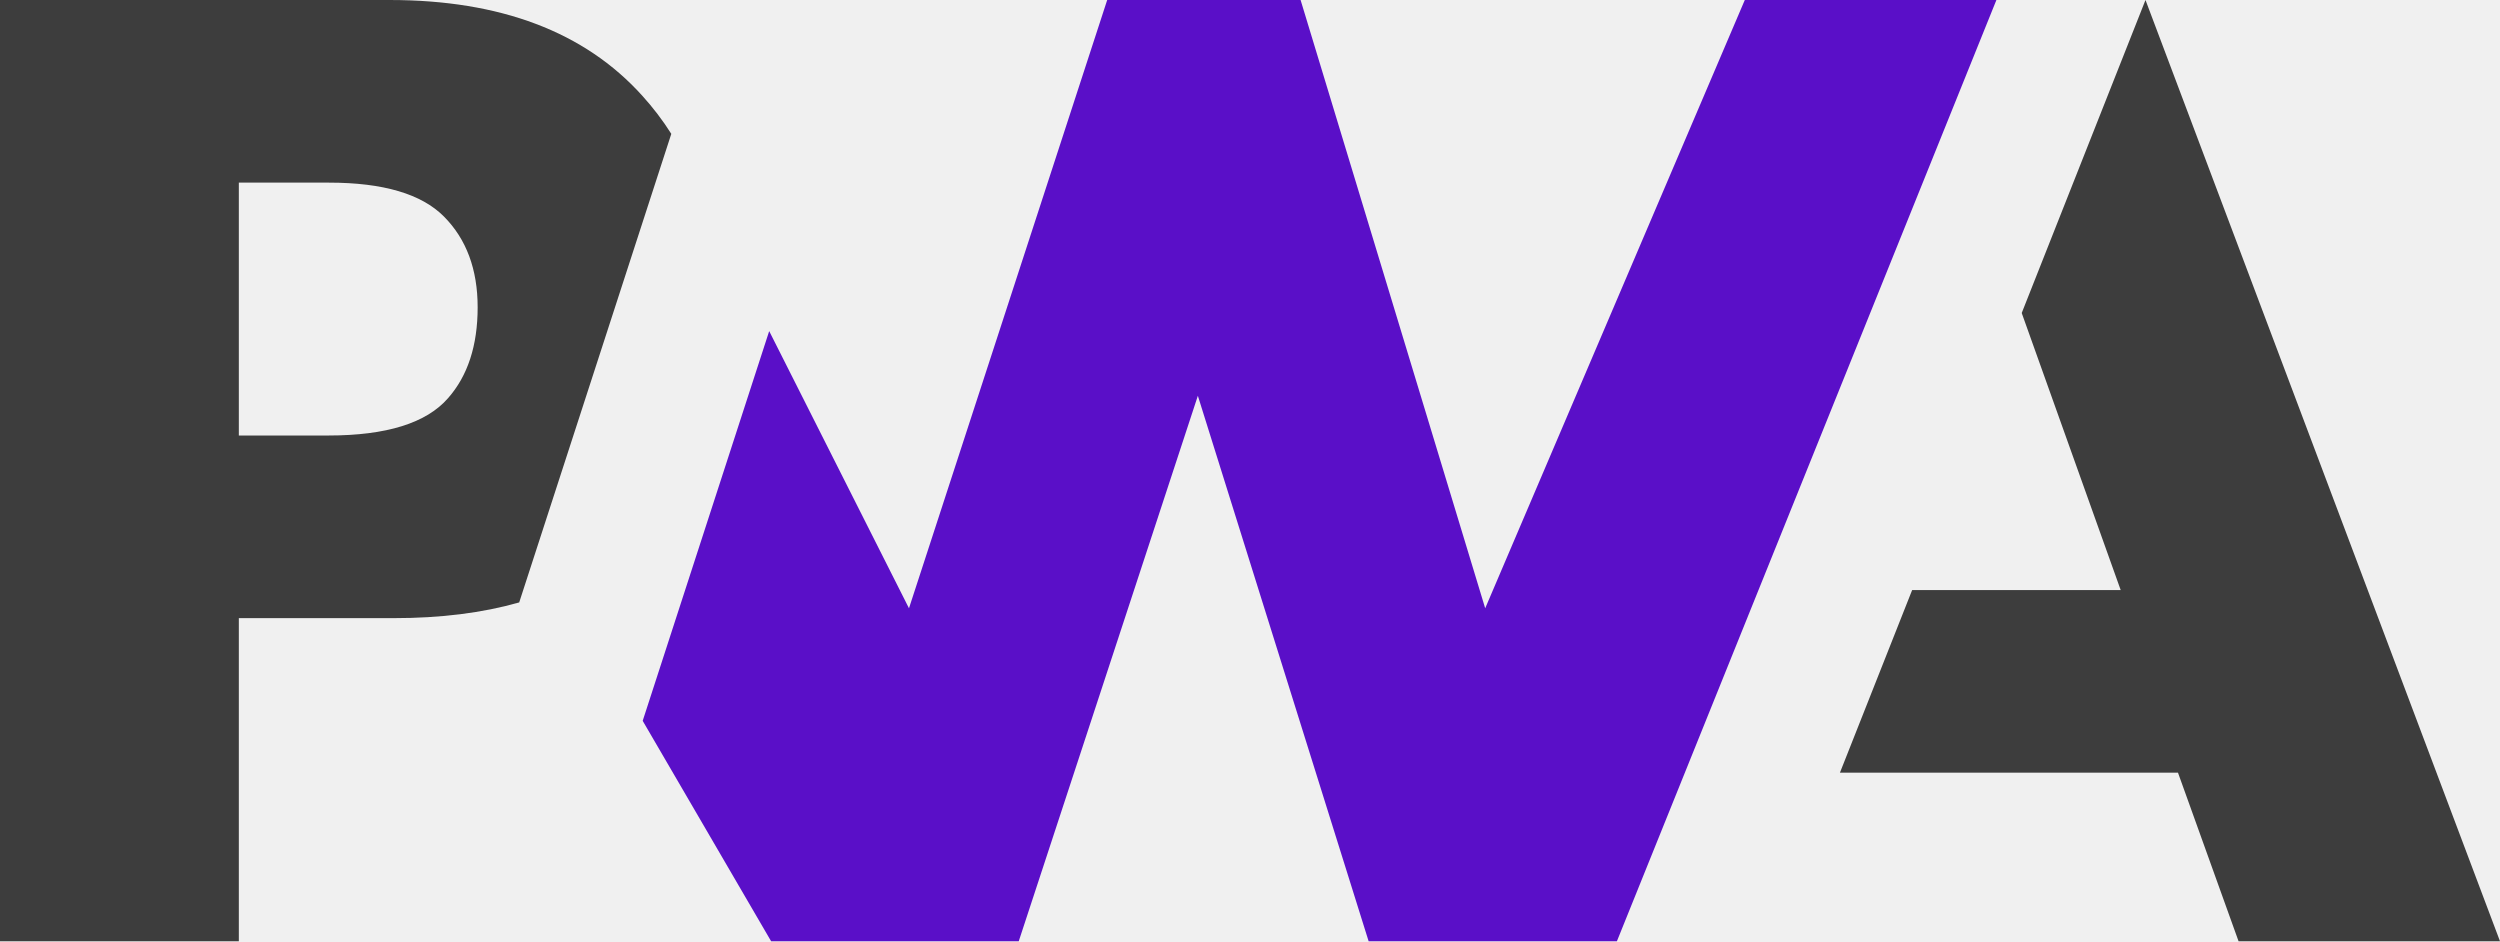
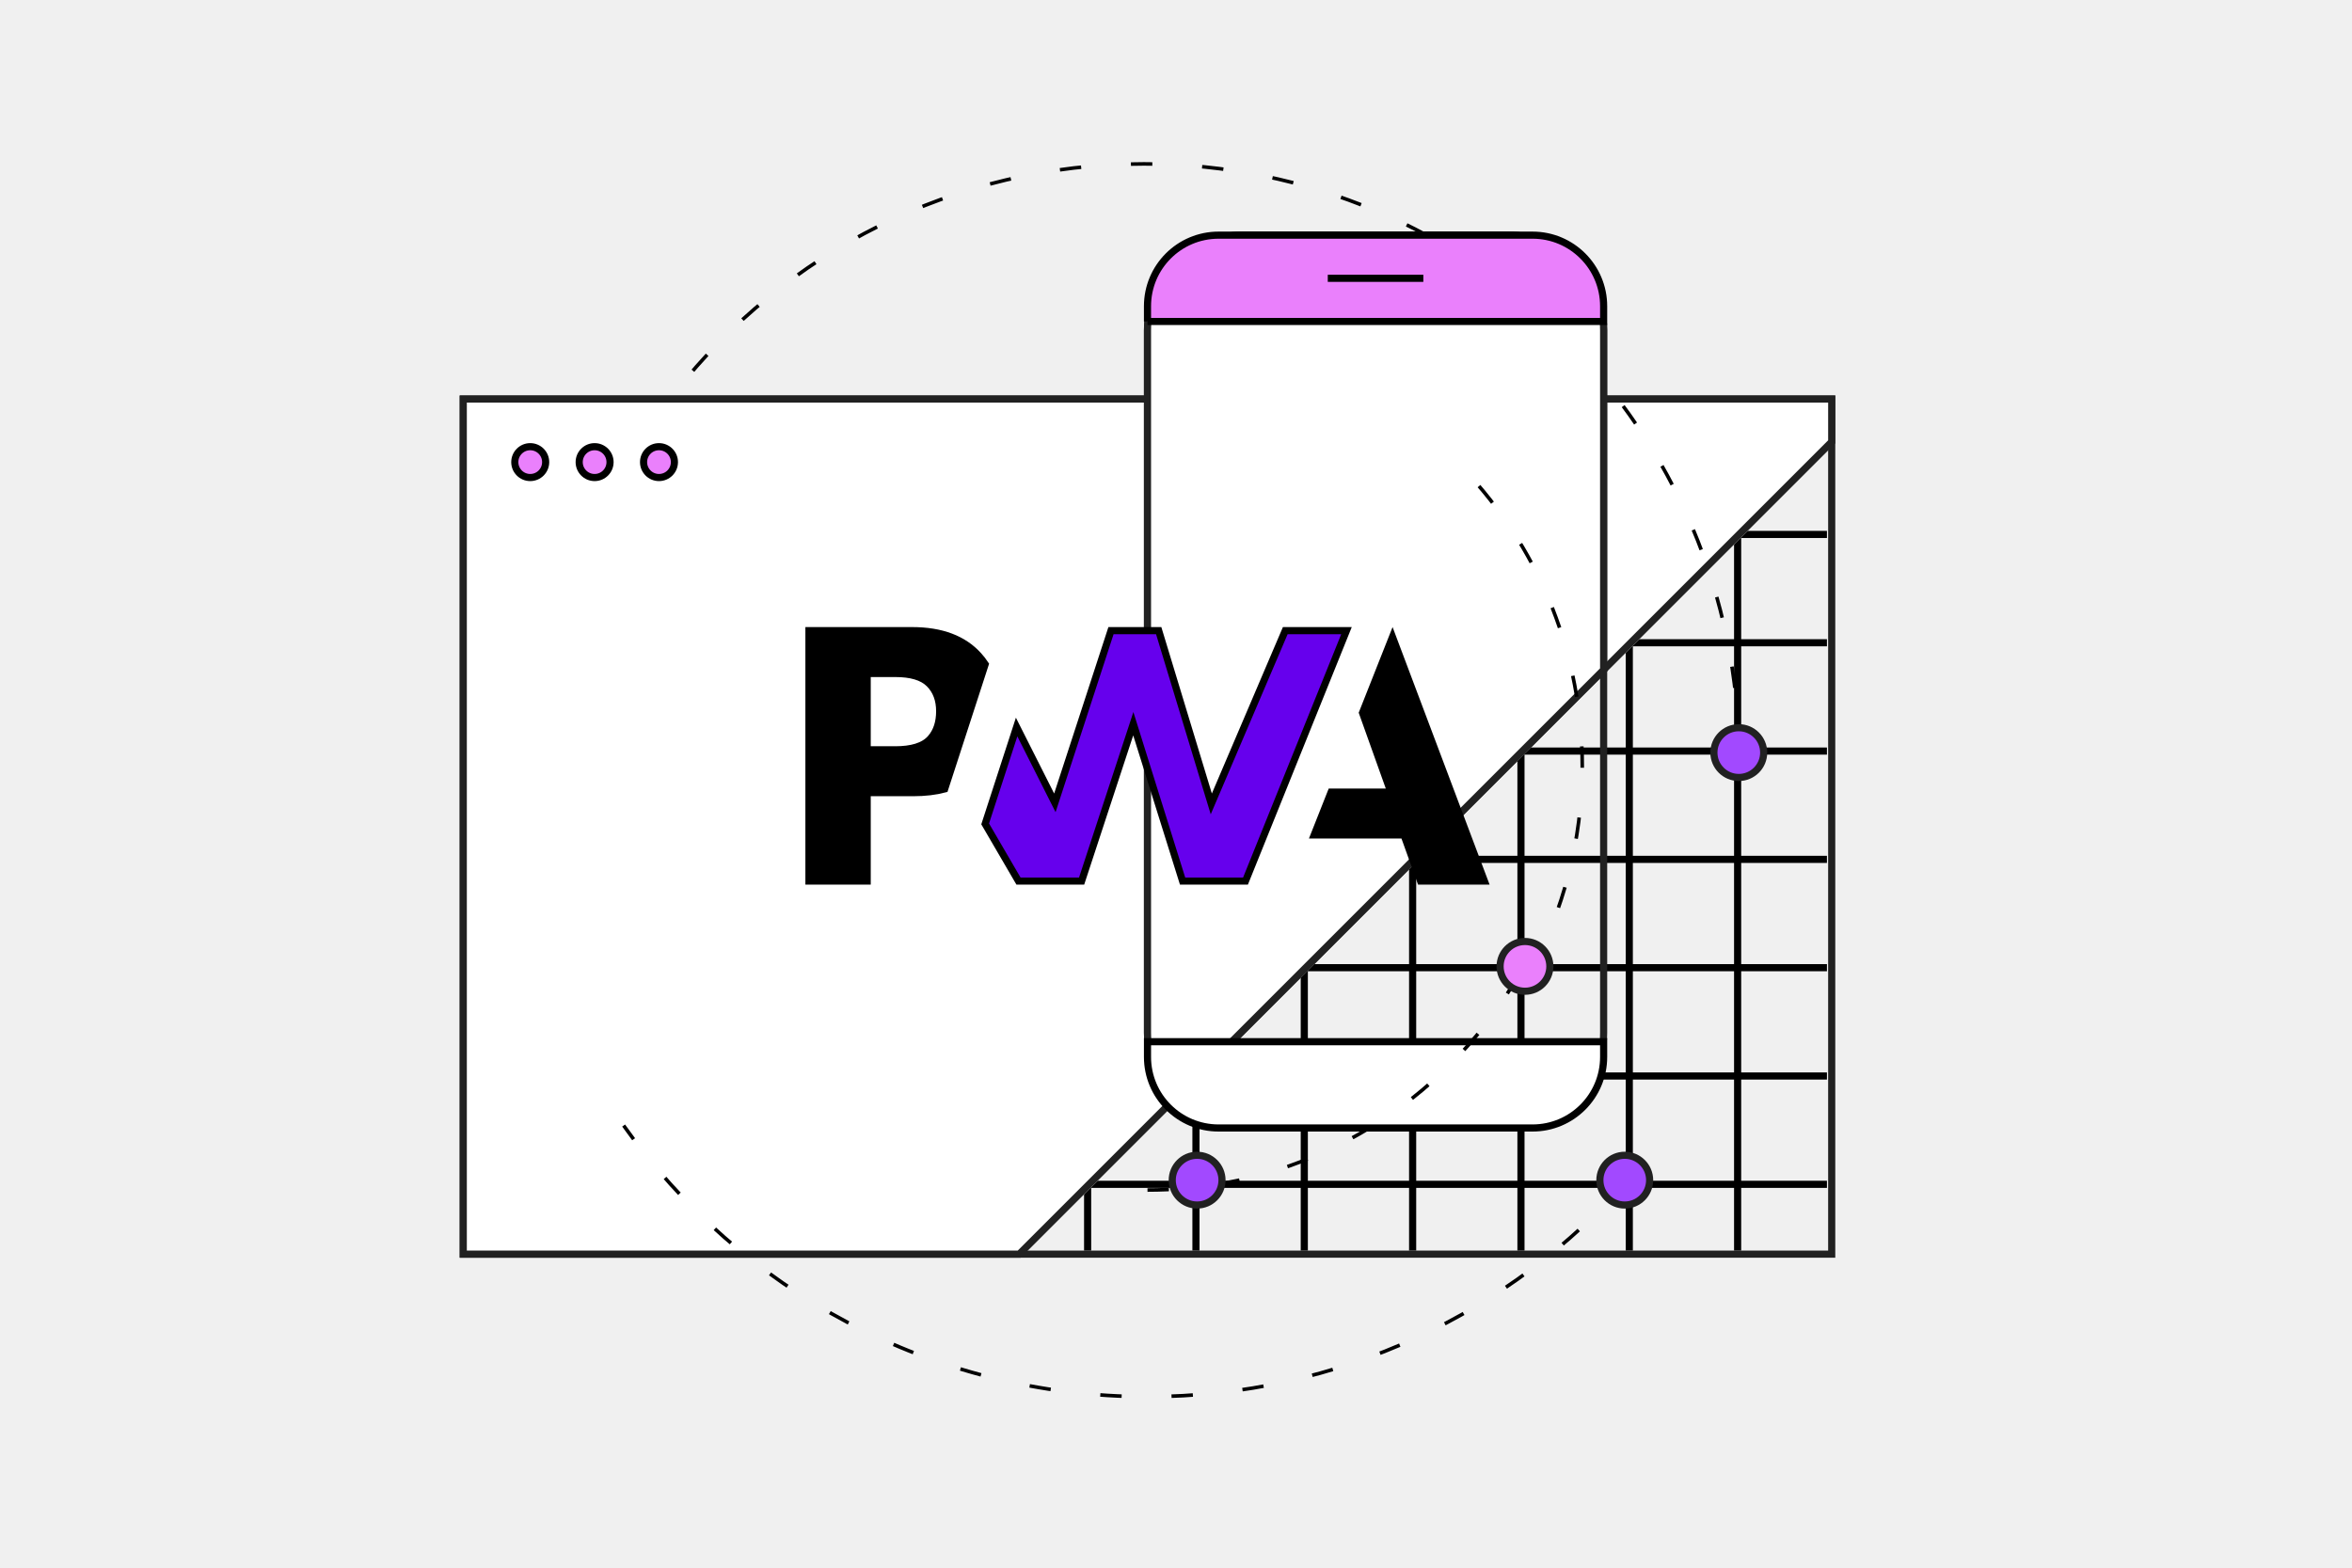
- <svg xmlns="http://www.w3.org/2000/svg" version="1.1" baseProfile="full" width="1952" height="734.935" viewBox="0 0 1952.00 734.93" enable-background="new 0 0 1952.00 734.93" xml:space="preserve">
-   <g>
-     <path fill="#3D3D3D" fill-opacity="1" stroke-width="0.2" stroke-linejoin="round" d="M 1436.62,603.304L 1493.01,460.705L 1655.83,460.705L 1578.56,244.39L 1675.2,0.001L 1952,734.933L 1747.87,734.933L 1700.57,603.304L 1436.62,603.304 Z " />
-     <path fill="#5A0FC8" fill-opacity="1" stroke-width="0.2" stroke-linejoin="round" d="M 1262.47,734.935L 1558.79,0.002L 1362.34,0.003L 1159.64,474.933L 1015.5,0.004L 864.499,0.004L 709.731,474.933L 600.585,258.517L 501.812,562.819L 602.096,734.935L 795.427,734.935L 935.284,309.025L 1068.63,734.935L 1262.47,734.935 Z " />
-     <path fill="#3D3D3D" fill-opacity="1" stroke-width="0.2" stroke-linejoin="round" d="M 186.476,482.643L 307.479,482.643C 344.133,482.643 376.772,478.552 405.396,470.37L 436.689,373.962L 524.148,104.516C 517.484,93.954 509.876,83.967 501.324,74.557C 456.419,24.852 390.719,0 304.222,0L -3.8147e-006,0L -3.8147e-006,734.933L 186.476,734.933L 186.476,482.643 Z M 346.642,169.079C 364.182,186.732 372.951,210.355 372.951,239.95C 372.951,269.772 365.238,293.424 349.813,310.906C 332.903,330.331 301.766,340.043 256.404,340.043L 186.476,340.043L 186.476,142.598L 256.918,142.598C 299.195,142.598 329.103,151.425 346.642,169.079 Z " />
+ <svg xmlns="http://www.w3.org/2000/svg" width="330" height="220" fill="none">
+   <path clip-rule="evenodd" d="M65 56h192v120H65V56z" stroke="#212121" />
+   <mask id="a" maskUnits="userSpaceOnUse" x="141" y="61" width="117" height="116">
+     <path fill-rule="evenodd" clip-rule="evenodd" d="M143 176h105.832a8 8 0 008-8V64c0-.569-.06-1.124-.173-1.66L143 176z" fill="#fff" />
+     <path d="M143 176l-.354-.354-.853.854H143v-.5zM256.659 62.34l.49-.103-.191-.902-.652.652.353.354zm-7.827 113.16H143v1h105.832v-1zm7.5-7.5a7.5 7.5 0 01-7.5 7.5v1a8.5 8.5 0 008.5-8.5h-1zm0-104v104h1V64h-1zm-.162-1.556a7.52 7.52 0 01.162 1.556h1c0-.604-.063-1.194-.183-1.763l-.979.207zm-112.816 113.91l113.659-113.66-.707-.707-113.66 113.659.708.708z" fill="#000" />
+   </mask>
+   <g mask="url(#a)" stroke="#000">
+     <path d="M152.6 37.5v152M167.8 37.5v152M183 37.5v152M198.201 37.5v152M213.4 37.5v152M228.6 37.5v152M243.799 37.5v152M144.5 166.201h152M144.5 151h152M144.5 135.799h152M144.5 120.599h152M144.5 105.401h152M144.5 90.201h152M144.5 75h152" />
  </g>
+   <path fill-rule="evenodd" clip-rule="evenodd" d="M257 62v-6H65v120h78L257 62z" fill="#fff" />
+   <path d="M257 56h.5v-.5h-.5v.5zm0 6l.354.354.146-.147V62h-.5zM65 56v-.5h-.5v.5h.5zm0 120h-.5v.5h.5v-.5zm78 0v.5h.207l.147-.146L143 176zM256.5 56v6h1v-6h-1zM65 56.5h192v-1H65v1zm.5 119.5V56h-1v120h1zm77.5-.5H65v1h78v-1zm.354.854l114-114-.708-.708-114 114 .708.708z" fill="#212121" />
+   <path d="M74.394 67.015a2.165 2.165 0 100-4.33 2.165 2.165 0 000 4.33zM83.428 67.015a2.165 2.165 0 100-4.33 2.165 2.165 0 000 4.33zM92.46 67.015a2.165 2.165 0 100-4.33 2.165 2.165 0 000 4.33z" fill="#EA80FC" stroke="#000" />
+   <path d="M228.527 165.5C212.035 184.203 187.895 196 161 196c-30.354 0-57.199-15.027-73.5-38.047M244 106.5c0-46.116-37.384-83.5-83.5-83.5-26.684 0-50.445 12.517-65.731 32" stroke="#000" stroke-width=".5" stroke-dasharray="3 7" />
+   <rect x="161" y="33" width="64" height="125.296" rx="13.35" stroke="#212121" />
+   <path fill-rule="evenodd" clip-rule="evenodd" d="M174.35 33C166.977 33 161 38.977 161 46.35v98.596a13.31 13.31 0 003.763 9.291L225 94V46.35c0-7.373-5.977-13.35-13.35-13.35h-37.3z" fill="#fff" />
+   <path d="M164.763 154.237l-.359.348.354.364.359-.359-.354-.353zM225 94l.353.354.147-.147V94h-.5zm-63.5-47.65c0-7.097 5.753-12.85 12.85-12.85v-1c-7.649 0-13.85 6.2-13.85 13.85h1zm0 98.596V46.35h-1v98.596h1zm3.622 8.943a12.81 12.81 0 01-3.622-8.943h-1c0 3.746 1.488 7.146 3.904 9.639l.718-.696zm-.005.701l60.236-60.236-.707-.707-60.236 60.236.707.707zM224.5 46.35V94h1V46.35h-1zM211.65 33.5c7.097 0 12.85 5.753 12.85 12.85h1c0-7.65-6.201-13.85-13.85-13.85v1zm-37.3 0h37.3v-1h-37.3v1z" fill="#212121" />
+   <path d="M161 45.113v-2.141c0-5.508 4.465-9.972 9.972-9.972h44.056c5.507 0 9.972 4.465 9.972 9.972v2.14h-64z" fill="#EA80FC" stroke="#000" />
+   <path d="M161 146.183v2.141c0 5.507 4.465 9.972 9.972 9.972h44.056c5.507 0 9.972-4.465 9.972-9.972v-2.141h-64z" fill="#fff" stroke="#000" />
+   <path d="M186.296 39.056h13.408" stroke="#000" />
+   <path d="M214.61 136.5c4.711-8.611 7.39-18.492 7.39-29 0-15.576-5.886-29.777-15.555-40.5M161 167c1.854 0 3.689-.084 5.5-.249 20.084-1.825 37.31-13.548 46.759-30.251" stroke="#000" stroke-width=".5" stroke-dasharray="3 7" />
+   <path d="M167.963 169.106a3.491 3.491 0 100-6.982 3.491 3.491 0 000 6.982zM227.963 169.106a3.491 3.491 0 100-6.982 3.491 3.491 0 000 6.982zM243.963 109.106a3.491 3.491 0 100-6.982 3.491 3.491 0 000 6.982z" fill="#A249FF" stroke="#212121" />
+   <path d="M213.963 139.106a3.491 3.491 0 100-6.982 3.491 3.491 0 000 6.982z" fill="#EA80FC" stroke="#212121" />
+   <g clip-path="url(#clip0)" stroke="#000">
+     <path d="M194.905 110.49l-3.737-10.462 4.208-10.64 12.901 34.256h-8.965l-2.207-6.142-.119-.331H184.389l2.378-6.013H195.144l-.239-.668z" fill="#000" />
+     <path d="M142.638 102.024l4.82 9.559.546 1.082.376-1.153 7.499-23.012h6.693l6.981 23.003.399 1.314.539-1.263 9.84-23.054h8.59l-14.17 35.144h-8.828l-6.448-20.595-.466-1.488-.486 1.481-6.766 20.602h-8.858l-4.675-8.023 4.414-13.597z" fill="#6600ED" />
+     <path d="M122.171 111.237h-.5v12.407H113.5V88.5h14.462c4.156 0 7.234 1.191 9.322 3.502l.001.001c.348.383.663.786.944 1.21l-4.228 13.024-1.456 4.485c-1.294.341-2.766.515-4.423.515h-5.951zm-.5-6.513v.5h3.939c2.271 0 3.991-.481 4.97-1.604.859-.974 1.262-2.266 1.262-3.819 0-1.56-.466-2.859-1.439-3.838-1.004-1.01-2.643-1.45-4.768-1.45h-3.964v10.211z" fill="#000" />
+   </g>
+   <defs>
+     <clipPath id="clip0">
+       <path fill="#fff" transform="translate(113 88)" d="M0 0h96v36.144H0z" />
+     </clipPath>
+   </defs>
</svg>
